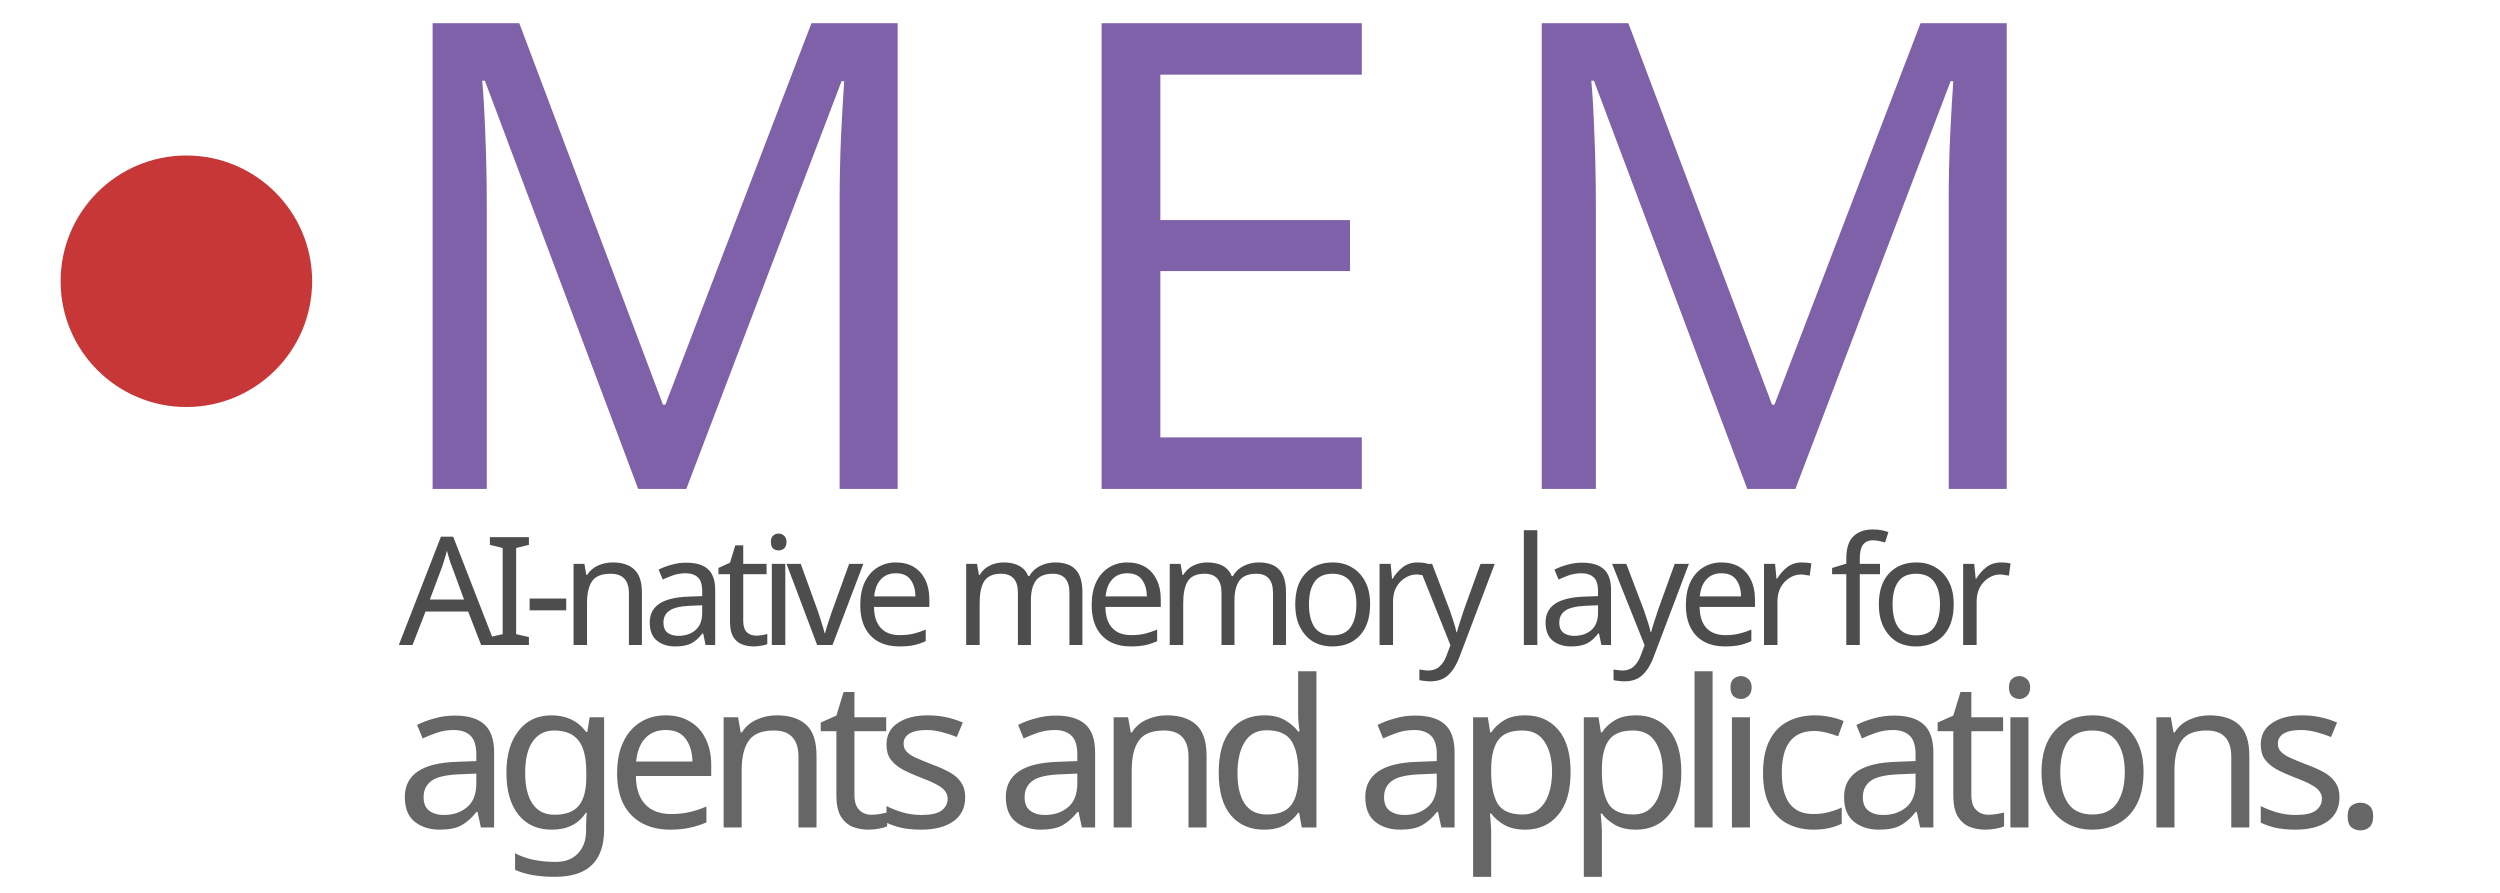
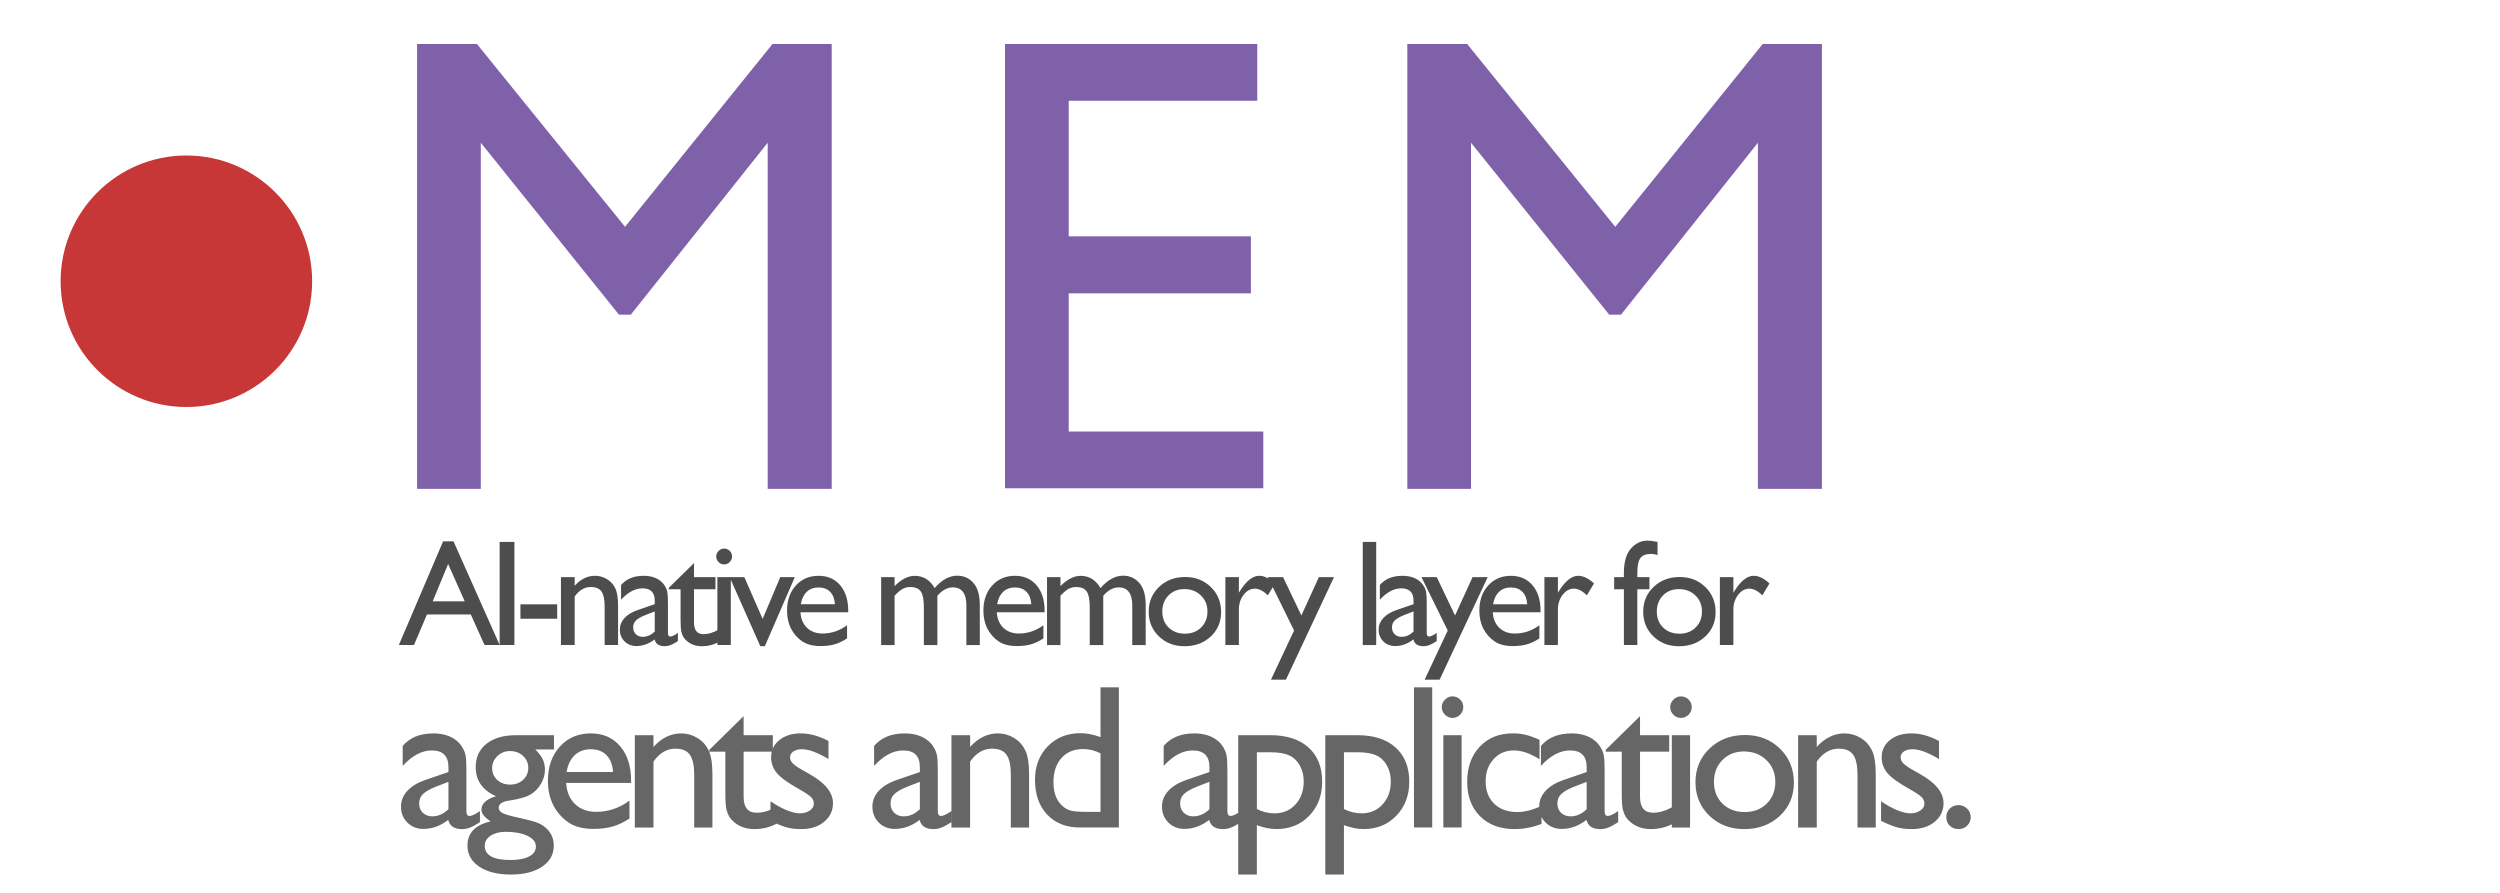
<svg xmlns="http://www.w3.org/2000/svg" width="162.296mm" height="57.952mm" viewBox="0 0 162.296 57.952" version="1.1" id="svg1">
-   <defs id="defs1" />
+   <defs id="defs1">
+     <rect x="-121.719" y="-89.261" width="899.368" height="419.254" id="rect5" />
+   </defs>
  <g id="layer1" transform="translate(-7.156626,-7.346803)">
-     <circle style="fill:#c83737;stroke-width:0.503" id="path1" cx="19.256" cy="25.605" r="8.164" />
-     <text xml:space="preserve" style="font-size:42.337px;font-family:'Arial Rounded MT Bold';-inkscape-font-specification:'Arial Rounded MT Bold, ';text-align:start;letter-spacing:5.03px;writing-mode:lr-tb;direction:ltr;text-anchor:start;fill:#7e61a9;stroke-width:2.646" x="31.133" y="39.084" id="text1">
-       <tspan id="tspan1" style="letter-spacing:5.03px;stroke-width:2.646" x="31.133" y="39.084">MEM</tspan>
-     </text>
-     <text xml:space="preserve" style="font-size:9.813px;font-family:'Arial Rounded MT Bold';-inkscape-font-specification:'Arial Rounded MT Bold, ';text-align:start;letter-spacing:-0.748px;writing-mode:lr-tb;direction:ltr;text-anchor:start;fill:#4d4d4d;stroke-width:0.613" x="33.047" y="49.221" id="text2">
-       <tspan id="tspan2" style="fill:#4d4d4d;stroke-width:0.613" x="33.047" y="49.221">AI-native memory layer for </tspan>
-       <tspan style="fill:#4d4d4d;stroke-width:0.613" x="33.047" y="61.487" id="tspan3" />
-     </text>
-     <text xml:space="preserve" style="font-size:13.339px;font-family:'Arial Rounded MT Bold';-inkscape-font-specification:'Arial Rounded MT Bold, ';text-align:start;letter-spacing:-1.017px;writing-mode:lr-tb;direction:ltr;text-anchor:start;fill:#666666;stroke-width:0.834" x="32.83" y="61.067" id="text4">
-       <tspan id="tspan4" style="fill:#666666;stroke-width:0.834" x="32.83" y="61.067">agents and applications.</tspan>
-     </text>
+     <path id="path1" style="fill:#c83737;stroke-width:0.503" d="m 27.42,25.605 a 8.164,8.164 0 0 1 -8.164,8.164 8.164,8.164 0 0 1 -8.164,-8.164 8.164,8.164 0 0 1 8.164,-8.164 8.164,8.164 0 0 1 8.164,8.164 z" />
+     <path d="m 57.304,10.205 h 3.845 V 39.084 H 56.994 V 16.613 L 48.105,27.776 H 47.34 L 38.369,16.613 v 22.471 H 34.234 V 10.205 h 3.886 l 9.613,11.866 z m 15.098,0 h 16.373 v 3.68 H 76.537 v 8.806 h 11.825 v 3.7 H 76.537 v 8.972 h 12.631 v 3.68 H 72.402 Z m 49.186,0 h 3.845 v 28.879 h -4.155 v -22.471 l -8.889,11.163 h -0.765 l -8.972,-11.163 v 22.471 H 98.518 V 10.205 h 3.886 l 9.613,11.866 z" id="text1" style="font-size:42.337px;font-family:'Gill Sans MT';-inkscape-font-specification:'Gill Sans MT';letter-spacing:5.03px;fill:#7e61a9;stroke-width:2.646" aria-label="MEM" />
+     <path d="m 35.922,42.489 h 0.676 l 2.995,6.732 h -0.982 l -0.891,-1.984 h -2.846 l -0.843,1.984 h -0.982 z m 1.404,3.895 -1.078,-2.424 -1.001,2.424 z m 2.266,-3.857 h 0.958 v 6.694 h -0.958 z m 1.35,4.054 h 2.386 v 0.934 h -2.386 z m 3.521,-1.768 V 45.373 q 0.585,-0.647 1.327,-0.647 0.412,0 0.767,0.216 0.355,0.211 0.537,0.585 0.187,0.369 0.187,1.174 v 2.52 h -0.872 v -2.511 q 0,-0.676 -0.206,-0.963 -0.206,-0.292 -0.69,-0.292 -0.618,0 -1.049,0.618 v 3.148 h -0.891 v -4.408 z m 6.056,1.758 v 1.873 q 0,0.225 0.153,0.225 0.158,0 0.494,-0.235 v 0.532 q -0.297,0.192 -0.479,0.259 -0.177,0.072 -0.374,0.072 -0.561,0 -0.661,-0.441 -0.556,0.431 -1.183,0.431 -0.46,0 -0.767,-0.302 -0.307,-0.307 -0.307,-0.767 0,-0.417 0.297,-0.743 0.302,-0.331 0.853,-0.522 l 1.116,-0.383 V 46.337 q 0,-0.795 -0.795,-0.795 -0.714,0 -1.39,0.738 v -0.954 q 0.508,-0.599 1.461,-0.599 0.714,0 1.145,0.374 0.144,0.12 0.259,0.321 0.115,0.196 0.144,0.398 0.034,0.196 0.034,0.752 z m -0.858,1.778 V 47.041 l -0.585,0.225 q -0.446,0.177 -0.632,0.359 -0.182,0.177 -0.182,0.446 0,0.273 0.172,0.446 0.177,0.172 0.455,0.172 0.417,0 0.771,-0.34 z m 0.91,-2.837 1.639,-1.61 v 0.91 h 1.394 V 45.599 h -1.394 v 2.161 q 0,0.757 0.628,0.757 0.47,0 0.992,-0.316 v 0.815 q -0.503,0.283 -1.097,0.283 -0.599,0 -0.997,-0.35 -0.125,-0.105 -0.206,-0.235 -0.081,-0.134 -0.139,-0.345 -0.053,-0.216 -0.053,-0.815 V 45.599 h -0.767 z m 3.588,-2.554 q 0.216,0 0.369,0.149 0.153,0.149 0.153,0.364 0,0.211 -0.153,0.364 -0.153,0.153 -0.369,0.153 -0.201,0 -0.355,-0.153 -0.153,-0.158 -0.153,-0.364 0,-0.201 0.153,-0.355 0.153,-0.158 0.355,-0.158 z M 53.728,44.813 h 0.872 v 4.408 H 53.728 Z m 4.082,0 h 0.944 l -1.945,4.485 h -0.292 l -1.993,-4.485 h 0.954 l 1.188,2.712 z m 4.412,2.281 h -3.1 q 0.034,0.632 0.422,1.006 0.393,0.374 1.011,0.374 0.862,0 1.591,-0.537 v 0.853 q -0.402,0.268 -0.8,0.383 -0.393,0.115 -0.925,0.115 -0.728,0 -1.179,-0.302 -0.45,-0.302 -0.724,-0.81 -0.268,-0.513 -0.268,-1.183 0,-1.006 0.57,-1.634 0.57,-0.632 1.481,-0.632 0.877,0 1.399,0.613 0.522,0.613 0.522,1.643 z m -3.081,-0.522 h 2.218 q -0.034,-0.522 -0.311,-0.805 -0.278,-0.283 -0.747,-0.283 -0.47,0 -0.771,0.283 -0.297,0.283 -0.388,0.805 z m 8.868,-0.551 v 3.201 h -0.877 v -2.453 q 0,-0.733 -0.196,-1.021 -0.196,-0.292 -0.685,-0.292 -0.273,0 -0.503,0.125 -0.225,0.125 -0.517,0.441 v 3.201 h -0.872 v -4.408 h 0.872 v 0.58 q 0.666,-0.666 1.303,-0.666 0.839,0 1.298,0.795 0.7,-0.805 1.461,-0.805 0.642,0 1.054,0.47 0.417,0.47 0.417,1.433 v 2.602 h -0.872 v -2.611 q 0,-0.551 -0.225,-0.843 -0.225,-0.292 -0.647,-0.292 -0.541,0 -1.011,0.546 z m 6.961,1.073 H 71.869 q 0.034,0.632 0.422,1.006 0.393,0.374 1.011,0.374 0.862,0 1.591,-0.537 v 0.853 q -0.402,0.268 -0.8,0.383 -0.393,0.115 -0.925,0.115 -0.728,0 -1.179,-0.302 -0.45,-0.302 -0.724,-0.81 -0.268,-0.513 -0.268,-1.183 0,-1.006 0.57,-1.634 0.57,-0.632 1.481,-0.632 0.877,0 1.399,0.613 0.522,0.613 0.522,1.643 z m -3.081,-0.522 h 2.218 q -0.034,-0.522 -0.311,-0.805 -0.278,-0.283 -0.747,-0.283 -0.47,0 -0.771,0.283 -0.297,0.283 -0.388,0.805 z m 6.889,-0.551 v 3.201 h -0.877 v -2.453 q 0,-0.733 -0.196,-1.021 -0.196,-0.292 -0.685,-0.292 -0.273,0 -0.503,0.125 -0.225,0.125 -0.517,0.441 v 3.201 h -0.872 v -4.408 h 0.872 v 0.58 q 0.666,-0.666 1.303,-0.666 0.839,0 1.298,0.795 0.7,-0.805 1.461,-0.805 0.642,0 1.054,0.47 0.417,0.47 0.417,1.433 v 2.602 h -0.872 v -2.611 q 0,-0.551 -0.225,-0.843 -0.225,-0.292 -0.647,-0.292 -0.541,0 -1.011,0.546 z m 5.313,-1.217 q 1.006,0 1.672,0.652 0.666,0.647 0.666,1.629 0,0.954 -0.676,1.586 -0.676,0.628 -1.701,0.628 -0.992,0 -1.658,-0.637 -0.666,-0.642 -0.666,-1.6 0,-0.968 0.671,-1.61 0.676,-0.647 1.691,-0.647 z m -0.048,0.786 q -0.628,0 -1.03,0.412 -0.402,0.412 -0.402,1.049 0,0.632 0.412,1.035 0.412,0.398 1.059,0.398 0.642,0 1.049,-0.402 0.412,-0.407 0.412,-1.04 0,-0.628 -0.426,-1.04 -0.426,-0.412 -1.073,-0.412 z m 3.54,-0.776 V 45.824 l 0.048,-0.077 q 0.632,-1.021 1.265,-1.021 0.494,0 1.03,0.498 l -0.46,0.767 q -0.455,-0.431 -0.843,-0.431 -0.422,0 -0.733,0.402 -0.307,0.402 -0.307,0.954 v 2.305 h -0.877 v -4.408 z m 5.193,0 h 0.982 l -3.119,6.655 h -0.973 l 1.5,-3.191 -1.706,-3.464 h 0.992 l 1.188,2.487 z m 2.849,-2.286 h 0.872 v 6.694 h -0.872 z m 4.153,4.044 v 1.873 q 0,0.225 0.153,0.225 0.158,0 0.494,-0.235 v 0.532 q -0.297,0.192 -0.479,0.259 -0.177,0.072 -0.374,0.072 -0.561,0 -0.661,-0.441 -0.556,0.431 -1.183,0.431 -0.46,0 -0.767,-0.302 -0.307,-0.307 -0.307,-0.767 0,-0.417 0.297,-0.743 0.302,-0.331 0.853,-0.522 l 1.116,-0.383 V 46.337 q 0,-0.795 -0.795,-0.795 -0.714,0 -1.39,0.738 v -0.954 q 0.508,-0.599 1.461,-0.599 0.714,0 1.145,0.374 0.144,0.12 0.259,0.321 0.115,0.196 0.144,0.398 0.034,0.196 0.034,0.752 z m -0.858,1.778 V 47.041 l -0.585,0.225 q -0.446,0.177 -0.632,0.359 -0.182,0.177 -0.182,0.446 0,0.273 0.172,0.446 0.177,0.172 0.455,0.172 0.417,0 0.771,-0.34 z m 3.832,-3.536 h 0.982 l -3.119,6.655 h -0.973 l 1.5,-3.191 -1.706,-3.464 h 0.992 l 1.188,2.487 z m 4.412,2.281 H 104.066 q 0.034,0.632 0.422,1.006 0.393,0.374 1.011,0.374 0.862,0 1.591,-0.537 v 0.853 q -0.402,0.268 -0.8,0.383 -0.393,0.115 -0.925,0.115 -0.728,0 -1.179,-0.302 -0.45,-0.302 -0.724,-0.81 -0.268,-0.513 -0.268,-1.183 0,-1.006 0.57,-1.634 0.57,-0.632 1.481,-0.632 0.877,0 1.399,0.613 0.522,0.613 0.522,1.643 z m -3.081,-0.522 h 2.218 q -0.034,-0.522 -0.311,-0.805 -0.278,-0.283 -0.747,-0.283 -0.47,0 -0.771,0.283 -0.297,0.283 -0.388,0.805 z m 4.211,-1.758 V 45.824 l 0.048,-0.077 q 0.632,-1.021 1.265,-1.021 0.494,0 1.03,0.498 l -0.46,0.767 q -0.455,-0.431 -0.843,-0.431 -0.422,0 -0.733,0.402 -0.307,0.402 -0.307,0.954 v 2.305 h -0.877 v -4.408 z m 4.282,0 v -0.264 q 0,-1.064 0.45,-1.586 0.455,-0.522 1.088,-0.522 0.273,0 0.647,0.086 v 0.853 q -0.211,-0.077 -0.402,-0.077 -0.513,0 -0.714,0.273 -0.196,0.273 -0.196,0.973 v 0.264 h 0.786 V 45.599 h -0.786 v 3.622 h -0.872 V 45.599 h -0.632 v -0.786 z m 3.617,-0.01 q 1.006,0 1.672,0.652 0.666,0.647 0.666,1.629 0,0.954 -0.676,1.586 -0.676,0.628 -1.701,0.628 -0.992,0 -1.658,-0.637 -0.666,-0.642 -0.666,-1.6 0,-0.968 0.671,-1.61 0.676,-0.647 1.691,-0.647 z m -0.048,0.786 q -0.628,0 -1.03,0.412 -0.402,0.412 -0.402,1.049 0,0.632 0.412,1.035 0.412,0.398 1.059,0.398 0.642,0 1.049,-0.402 0.412,-0.407 0.412,-1.04 0,-0.628 -0.426,-1.04 -0.426,-0.412 -1.073,-0.412 z m 3.54,-0.776 V 45.824 l 0.048,-0.077 q 0.632,-1.021 1.265,-1.021 0.494,0 1.03,0.498 l -0.46,0.767 q -0.455,-0.431 -0.843,-0.431 -0.422,0 -0.733,0.402 -0.307,0.402 -0.307,0.954 v 2.305 h -0.877 v -4.408 z" id="text2" style="font-size:9.813px;font-family:'Gill Sans MT';-inkscape-font-specification:'Gill Sans MT';letter-spacing:-0.748px;fill:#4d4d4d;stroke-width:0.613" aria-label="AI-native memory layer for &#10;" />
+     <path d="m 37.435,57.465 v 2.547 q 0,0.306 0.208,0.306 0.215,0 0.671,-0.319 v 0.723 q -0.404,0.261 -0.651,0.352 -0.241,0.098 -0.508,0.098 -0.762,0 -0.899,-0.599 -0.756,0.586 -1.609,0.586 -0.625,0 -1.042,-0.41 -0.417,-0.417 -0.417,-1.042 0,-0.567 0.404,-1.01 0.41,-0.449 1.159,-0.71 l 1.518,-0.521 V 57.146 q 0,-1.081 -1.081,-1.081 -0.97,0 -1.889,1.003 v -1.296 q 0.69,-0.814 1.986,-0.814 0.97,0 1.557,0.508 0.195,0.163 0.352,0.436 0.156,0.267 0.195,0.541 0.046,0.267 0.046,1.023 z m -1.166,2.416 v -1.778 l -0.795,0.306 q -0.606,0.241 -0.86,0.488 -0.247,0.241 -0.247,0.606 0,0.371 0.234,0.606 0.241,0.234 0.619,0.234 0.567,0 1.049,-0.462 z m 1.77,-2.735 q 0,-0.957 0.697,-1.511 0.703,-0.56 1.915,-0.56 h 2.468 v 0.925 h -1.211 q 0.352,0.358 0.488,0.651 0.137,0.293 0.137,0.671 0,0.469 -0.267,0.925 -0.267,0.449 -0.69,0.69 -0.417,0.241 -1.374,0.384 -0.671,0.098 -0.671,0.462 0,0.208 0.247,0.345 0.254,0.13 0.912,0.274 1.101,0.241 1.413,0.378 0.319,0.137 0.573,0.391 0.43,0.43 0.43,1.081 0,0.853 -0.762,1.361 -0.756,0.508 -2.026,0.508 -1.283,0 -2.052,-0.515 -0.762,-0.508 -0.762,-1.368 0,-1.218 1.505,-1.57 -0.599,-0.384 -0.599,-0.762 0,-0.287 0.254,-0.521 0.261,-0.234 0.697,-0.345 Q 38.039,58.455 38.039,57.146 Z m 2.227,-1.042 q -0.482,0 -0.821,0.326 -0.339,0.326 -0.339,0.782 0,0.462 0.332,0.769 0.332,0.3 0.84,0.3 0.502,0 0.834,-0.306 0.339,-0.313 0.339,-0.775 0,-0.469 -0.339,-0.782 -0.339,-0.313 -0.847,-0.313 z m -0.28,5.243 q -0.599,0 -0.983,0.254 -0.378,0.254 -0.378,0.651 0,0.925 1.667,0.925 0.788,0 1.218,-0.234 0.436,-0.228 0.436,-0.651 0,-0.417 -0.547,-0.684 -0.547,-0.261 -1.413,-0.261 z m 8.14,-3.172 h -4.214 q 0.046,0.86 0.573,1.368 0.534,0.508 1.374,0.508 1.172,0 2.162,-0.729 v 1.159 q -0.547,0.365 -1.088,0.521 -0.534,0.156 -1.257,0.156 -0.99,0 -1.602,-0.41 -0.612,-0.41 -0.983,-1.101 -0.365,-0.697 -0.365,-1.609 0,-1.368 0.775,-2.221 0.775,-0.86 2.013,-0.86 1.192,0 1.902,0.834 0.71,0.834 0.71,2.234 z m -4.188,-0.71 h 3.016 q -0.046,-0.71 -0.423,-1.094 -0.378,-0.384 -1.016,-0.384 -0.638,0 -1.049,0.384 -0.404,0.384 -0.528,1.094 z m 5.639,-2.39 v 0.762 q 0.795,-0.879 1.804,-0.879 0.56,0 1.042,0.293 0.482,0.287 0.729,0.795 0.254,0.502 0.254,1.596 v 3.426 H 52.223 v -3.413 q 0,-0.918 -0.28,-1.309 -0.28,-0.397 -0.938,-0.397 -0.84,0 -1.426,0.84 v 4.279 h -1.211 v -5.992 z m 3.627,0.951 2.227,-2.188 v 1.237 h 1.895 v 1.068 h -1.895 v 2.937 q 0,1.029 0.853,1.029 0.638,0 1.348,-0.43 v 1.107 q -0.684,0.384 -1.491,0.384 -0.814,0 -1.355,-0.475 -0.169,-0.143 -0.28,-0.319 -0.111,-0.182 -0.189,-0.469 -0.072,-0.293 -0.072,-1.107 v -2.657 h -1.042 z m 3.972,4.611 v -1.277 q 0.502,0.352 1.023,0.573 0.528,0.215 0.886,0.215 0.371,0 0.638,-0.182 0.267,-0.182 0.267,-0.436 0,-0.261 -0.176,-0.43 -0.169,-0.176 -0.742,-0.502 -1.146,-0.638 -1.505,-1.088 -0.352,-0.456 -0.352,-0.99 0,-0.69 0.534,-1.127 0.541,-0.436 1.387,-0.436 0.879,0 1.804,0.495 v 1.172 q -1.055,-0.638 -1.726,-0.638 -0.345,0 -0.56,0.15 -0.208,0.143 -0.208,0.384 0,0.208 0.189,0.397 0.195,0.189 0.677,0.456 l 0.423,0.241 q 1.498,0.847 1.498,1.876 0,0.736 -0.58,1.211 -0.573,0.469 -1.478,0.469 -0.534,0 -0.951,-0.111 -0.417,-0.117 -1.049,-0.423 z m 10.862,-3.172 v 2.547 q 0,0.306 0.208,0.306 0.215,0 0.671,-0.319 v 0.723 q -0.404,0.261 -0.651,0.352 -0.241,0.098 -0.508,0.098 -0.762,0 -0.899,-0.599 -0.756,0.586 -1.609,0.586 -0.625,0 -1.042,-0.41 -0.417,-0.417 -0.417,-1.042 0,-0.567 0.404,-1.01 0.41,-0.449 1.159,-0.71 l 1.518,-0.521 V 57.146 q 0,-1.081 -1.081,-1.081 -0.97,0 -1.889,1.003 v -1.296 q 0.69,-0.814 1.986,-0.814 0.97,0 1.557,0.508 0.195,0.163 0.352,0.436 0.156,0.267 0.195,0.541 0.046,0.267 0.046,1.023 z m -1.166,2.416 v -1.778 l -0.795,0.306 q -0.606,0.241 -0.86,0.488 -0.247,0.241 -0.247,0.606 0,0.371 0.234,0.606 0.241,0.234 0.619,0.234 0.567,0 1.049,-0.462 z m 3.262,-4.807 v 0.762 q 0.795,-0.879 1.804,-0.879 0.56,0 1.042,0.293 0.482,0.287 0.729,0.795 0.254,0.502 0.254,1.596 v 3.426 h -1.185 v -3.413 q 0,-0.918 -0.28,-1.309 -0.28,-0.397 -0.938,-0.397 -0.84,0 -1.426,0.84 v 4.279 h -1.211 v -5.992 z m 8.466,-3.107 h 1.192 v 9.099 h -2.534 q -1.329,0 -2.123,-0.84 -0.788,-0.84 -0.788,-2.254 0,-1.322 0.827,-2.175 0.834,-0.853 2.123,-0.853 0.599,0 1.303,0.254 z m 0,8.083 v -3.797 q -0.554,-0.28 -1.12,-0.28 -0.886,0 -1.413,0.58 -0.521,0.58 -0.521,1.563 0,0.925 0.456,1.426 0.274,0.3 0.58,0.404 0.306,0.104 1.101,0.104 z m 8.237,-2.586 v 2.547 q 0,0.306 0.208,0.306 0.215,0 0.671,-0.319 v 0.723 q -0.404,0.261 -0.651,0.352 -0.241,0.098 -0.508,0.098 -0.762,0 -0.899,-0.599 -0.756,0.586 -1.609,0.586 -0.625,0 -1.042,-0.41 -0.417,-0.417 -0.417,-1.042 0,-0.567 0.404,-1.01 0.41,-0.449 1.159,-0.71 l 1.518,-0.521 V 57.146 q 0,-1.081 -1.081,-1.081 -0.97,0 -1.889,1.003 v -1.296 q 0.69,-0.814 1.986,-0.814 0.97,0 1.557,0.508 0.195,0.163 0.352,0.436 0.156,0.267 0.195,0.541 0.046,0.267 0.046,1.023 z m -1.166,2.416 v -1.778 l -0.795,0.306 q -0.606,0.241 -0.86,0.488 -0.247,0.241 -0.247,0.606 0,0.371 0.234,0.606 0.241,0.234 0.619,0.234 0.567,0 1.049,-0.462 z m 1.868,4.24 v -9.047 h 2.078 q 1.596,0 2.481,0.795 0.892,0.795 0.892,2.221 0,1.348 -0.84,2.214 -0.834,0.866 -2.13,0.866 -0.573,0 -1.27,-0.254 v 3.204 z m 2.052,-7.939 h -0.84 v 3.686 q 0.547,0.28 1.146,0.28 0.834,0 1.361,-0.58 0.534,-0.58 0.534,-1.491 0,-0.586 -0.254,-1.036 -0.247,-0.449 -0.684,-0.651 -0.43,-0.208 -1.264,-0.208 z m 3.601,7.939 v -9.047 h 2.078 q 1.596,0 2.481,0.795 0.892,0.795 0.892,2.221 0,1.348 -0.84,2.214 -0.834,0.866 -2.13,0.866 -0.573,0 -1.27,-0.254 v 3.204 z m 2.052,-7.939 h -0.84 v 3.686 q 0.547,0.28 1.146,0.28 0.834,0 1.361,-0.58 0.534,-0.58 0.534,-1.491 0,-0.586 -0.254,-1.036 -0.247,-0.449 -0.684,-0.651 -0.43,-0.208 -1.264,-0.208 z m 3.705,-4.214 h 1.185 v 9.099 h -1.185 z m 2.493,0.586 q 0.293,0 0.501,0.202 0.208,0.202 0.208,0.495 0,0.287 -0.208,0.495 -0.208,0.208 -0.501,0.208 -0.274,0 -0.482,-0.208 -0.208,-0.215 -0.208,-0.495 0,-0.274 0.208,-0.482 0.208,-0.215 0.482,-0.215 z m -0.586,2.521 h 1.185 v 5.992 h -1.185 z m 6.375,4.592 v 1.172 q -0.892,0.332 -1.746,0.332 -1.407,0 -2.247,-0.834 -0.834,-0.834 -0.834,-2.234 0,-1.413 0.814,-2.28 0.814,-0.866 2.143,-0.866 0.462,0 0.827,0.091 0.371,0.085 0.912,0.326 v 1.264 q -0.899,-0.573 -1.667,-0.573 -0.801,0 -1.316,0.567 -0.515,0.56 -0.515,1.433 0,0.918 0.554,1.459 0.56,0.541 1.505,0.541 0.684,0 1.57,-0.397 z m 4.096,-2.201 v 2.547 q 0,0.306 0.208,0.306 0.215,0 0.671,-0.319 v 0.723 q -0.404,0.261 -0.651,0.352 -0.241,0.098 -0.508,0.098 -0.762,0 -0.899,-0.599 -0.756,0.586 -1.609,0.586 -0.625,0 -1.042,-0.41 -0.417,-0.417 -0.417,-1.042 0,-0.567 0.404,-1.01 0.41,-0.449 1.159,-0.71 l 1.518,-0.521 V 57.146 q 0,-1.081 -1.081,-1.081 -0.97,0 -1.889,1.003 v -1.296 q 0.69,-0.814 1.986,-0.814 0.97,0 1.557,0.508 0.195,0.163 0.352,0.436 0.156,0.267 0.195,0.541 0.046,0.267 0.046,1.023 z m -1.166,2.416 v -1.778 l -0.795,0.306 q -0.606,0.241 -0.86,0.488 -0.247,0.241 -0.247,0.606 0,0.371 0.234,0.606 0.241,0.234 0.619,0.234 0.567,0 1.049,-0.462 z m 1.236,-3.856 2.227,-2.188 v 1.237 h 1.895 v 1.068 h -1.895 v 2.937 q 0,1.029 0.853,1.029 0.638,0 1.348,-0.43 v 1.107 q -0.684,0.384 -1.491,0.384 -0.814,0 -1.355,-0.475 -0.169,-0.143 -0.28,-0.319 -0.111,-0.182 -0.189,-0.469 -0.072,-0.293 -0.072,-1.107 v -2.657 h -1.042 z m 4.877,-3.471 q 0.293,0 0.501,0.202 0.208,0.202 0.208,0.495 0,0.287 -0.208,0.495 -0.208,0.208 -0.501,0.208 -0.274,0 -0.482,-0.208 -0.208,-0.215 -0.208,-0.495 0,-0.274 0.208,-0.482 0.208,-0.215 0.482,-0.215 z m -0.586,2.521 h 1.185 v 5.992 h -1.185 z m 4.747,-0.013 q 1.368,0 2.273,0.886 0.905,0.879 0.905,2.214 0,1.296 -0.918,2.156 -0.918,0.853 -2.312,0.853 -1.348,0 -2.254,-0.866 -0.905,-0.873 -0.905,-2.175 0,-1.316 0.912,-2.188 0.918,-0.879 2.299,-0.879 z m -0.065,1.068 q -0.853,0 -1.4,0.56 -0.547,0.56 -0.547,1.426 0,0.86 0.56,1.407 0.56,0.541 1.439,0.541 0.873,0 1.426,-0.547 0.56,-0.554 0.56,-1.413 0,-0.853 -0.58,-1.413 -0.58,-0.56 -1.459,-0.56 z m 4.727,-1.055 v 0.762 q 0.795,-0.879 1.804,-0.879 0.56,0 1.042,0.293 0.482,0.287 0.729,0.795 0.254,0.502 0.254,1.596 v 3.426 H 127.742 v -3.413 q 0,-0.918 -0.28,-1.309 -0.28,-0.397 -0.938,-0.397 -0.84,0 -1.426,0.84 v 4.279 h -1.211 v -5.992 z m 4.174,5.562 v -1.277 q 0.502,0.352 1.023,0.573 0.528,0.215 0.886,0.215 0.371,0 0.638,-0.182 0.267,-0.182 0.267,-0.436 0,-0.261 -0.176,-0.43 -0.169,-0.176 -0.742,-0.502 -1.146,-0.638 -1.505,-1.088 -0.352,-0.456 -0.352,-0.99 0,-0.69 0.534,-1.127 0.541,-0.436 1.387,-0.436 0.879,0 1.804,0.495 v 1.172 q -1.055,-0.638 -1.726,-0.638 -0.345,0 -0.56,0.15 -0.208,0.143 -0.208,0.384 0,0.208 0.189,0.397 0.195,0.189 0.677,0.456 l 0.423,0.241 q 1.498,0.847 1.498,1.876 0,0.736 -0.58,1.211 -0.573,0.469 -1.478,0.469 -0.534,0 -0.951,-0.111 -0.417,-0.117 -1.049,-0.423 z m 5.021,-1.023 q 0.332,0 0.567,0.228 0.234,0.228 0.234,0.56 0,0.326 -0.234,0.547 -0.228,0.221 -0.567,0.221 -0.332,0 -0.56,-0.221 -0.228,-0.221 -0.228,-0.547 0,-0.332 0.228,-0.56 0.228,-0.228 0.56,-0.228 z" id="text4" style="font-size:13.339px;font-family:'Gill Sans MT';-inkscape-font-specification:'Gill Sans MT';letter-spacing:-1.017px;fill:#666666;stroke-width:0.834" aria-label="agents and applications." />
  </g>
</svg>
